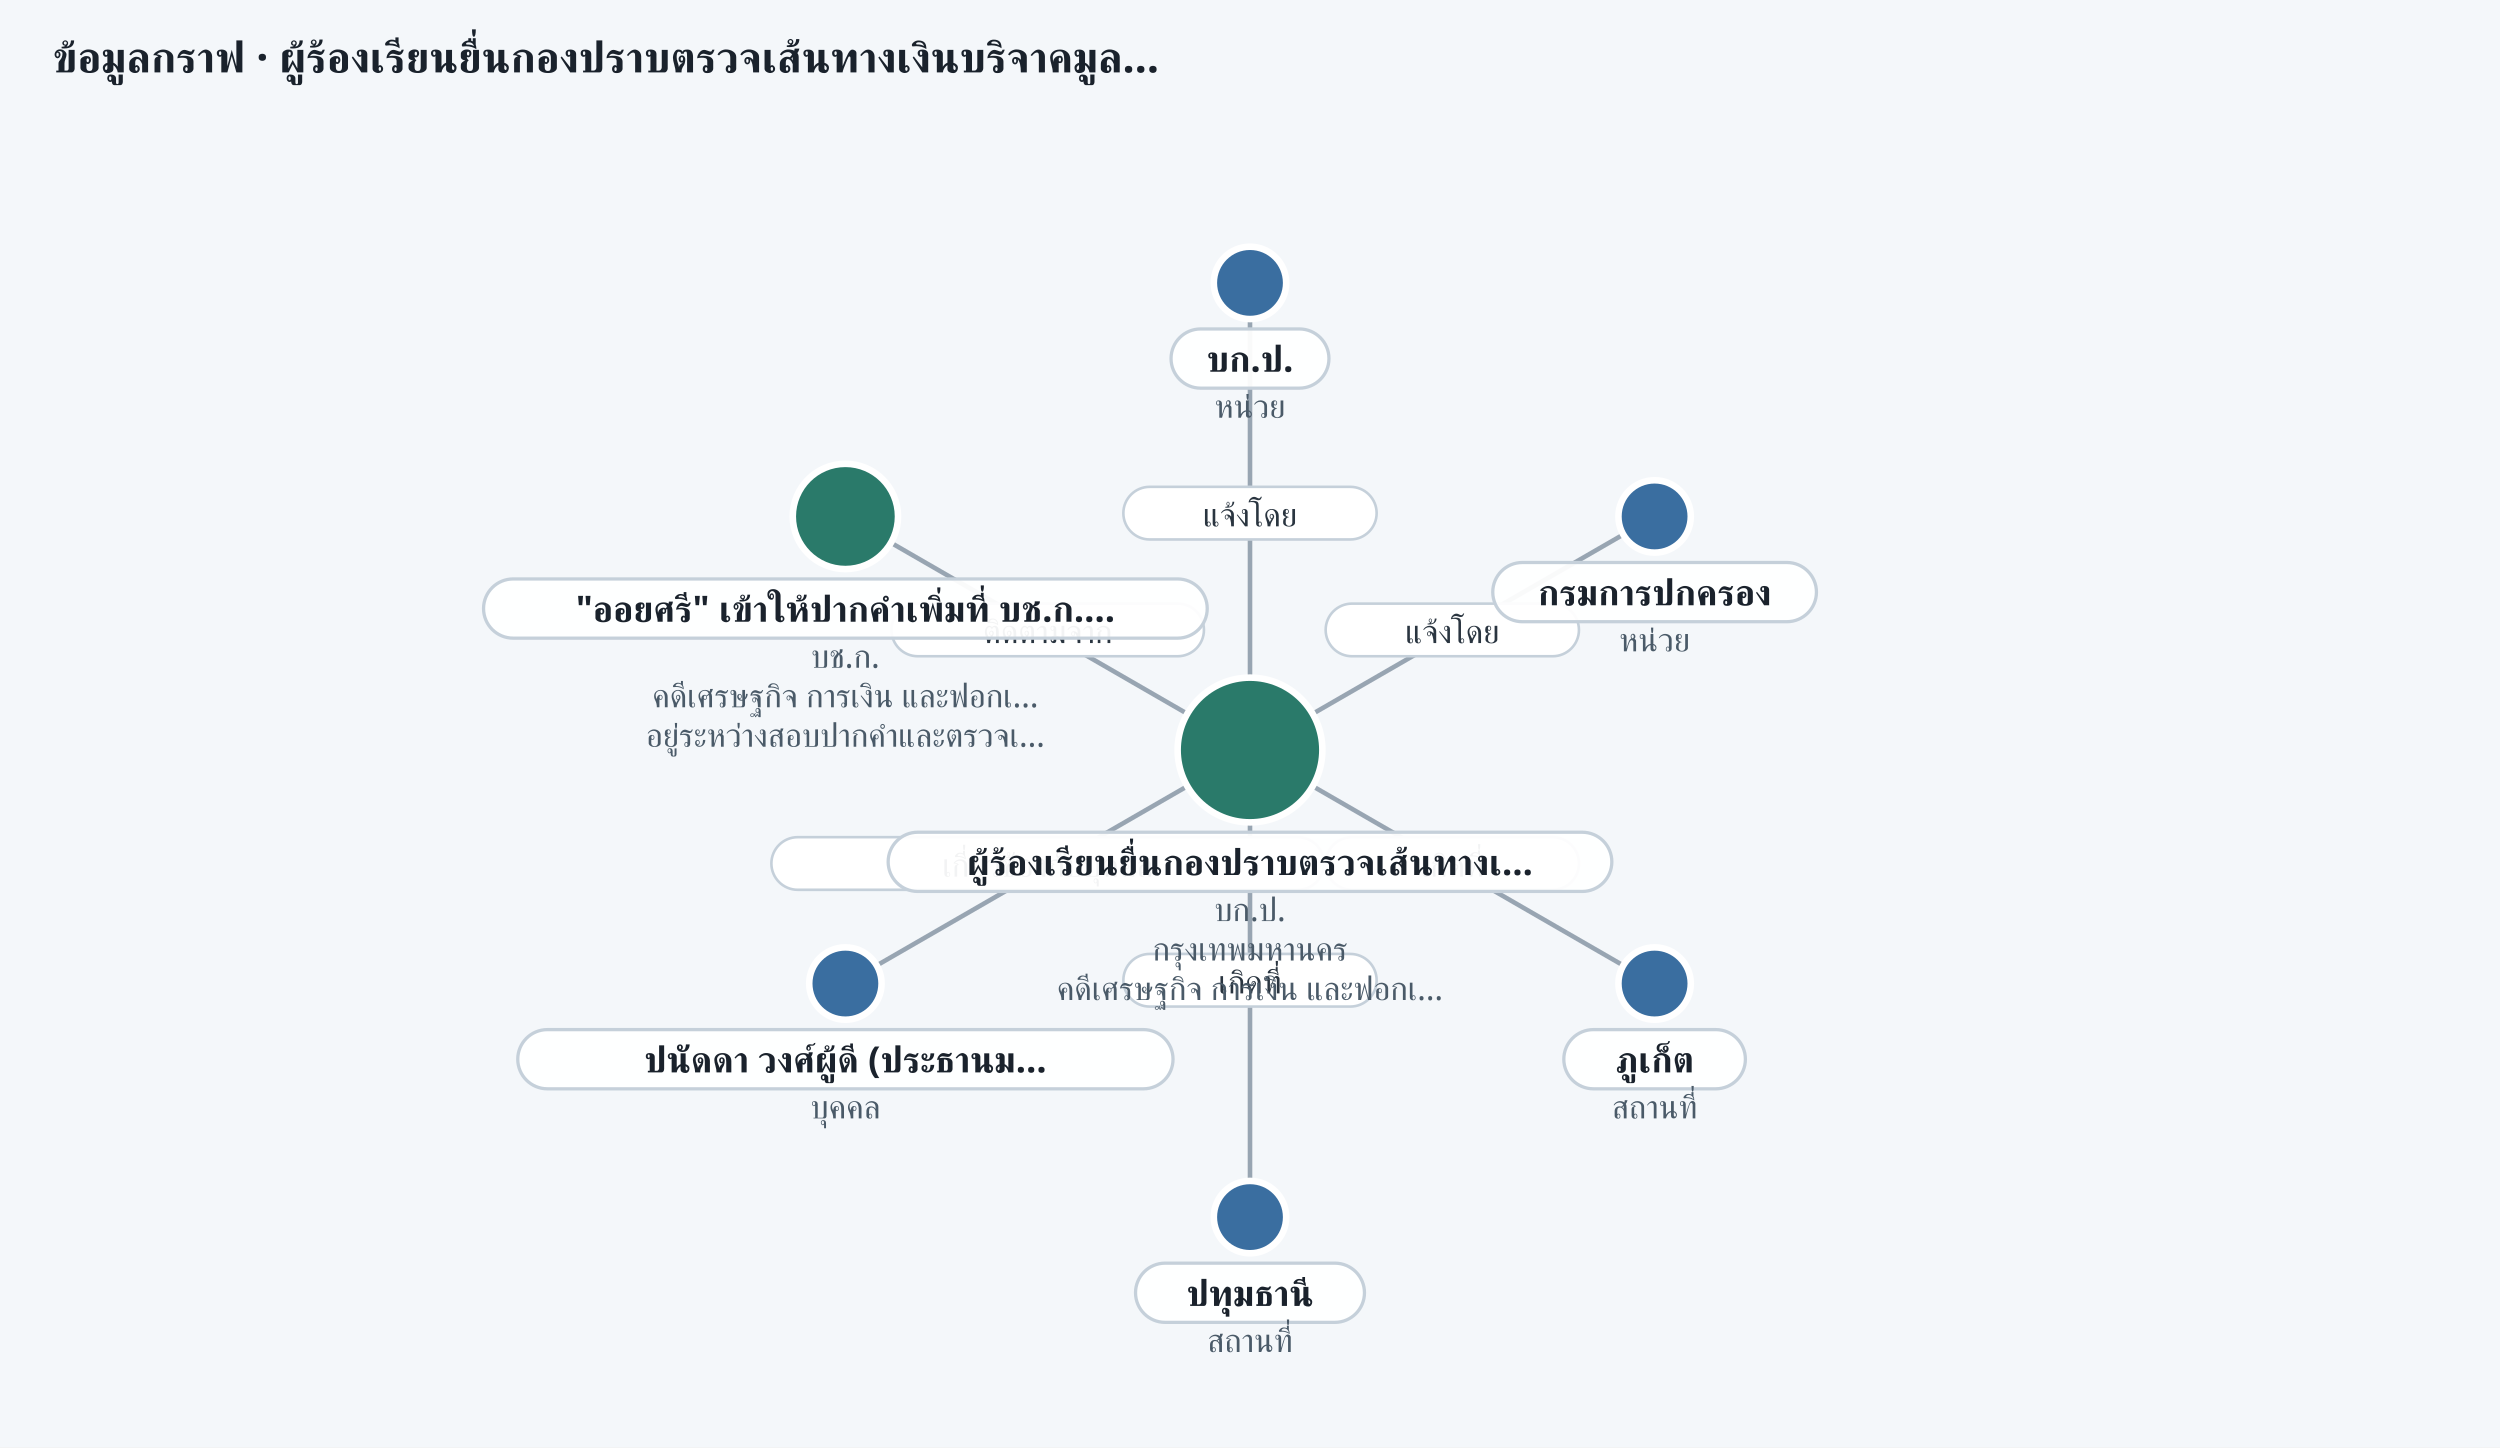
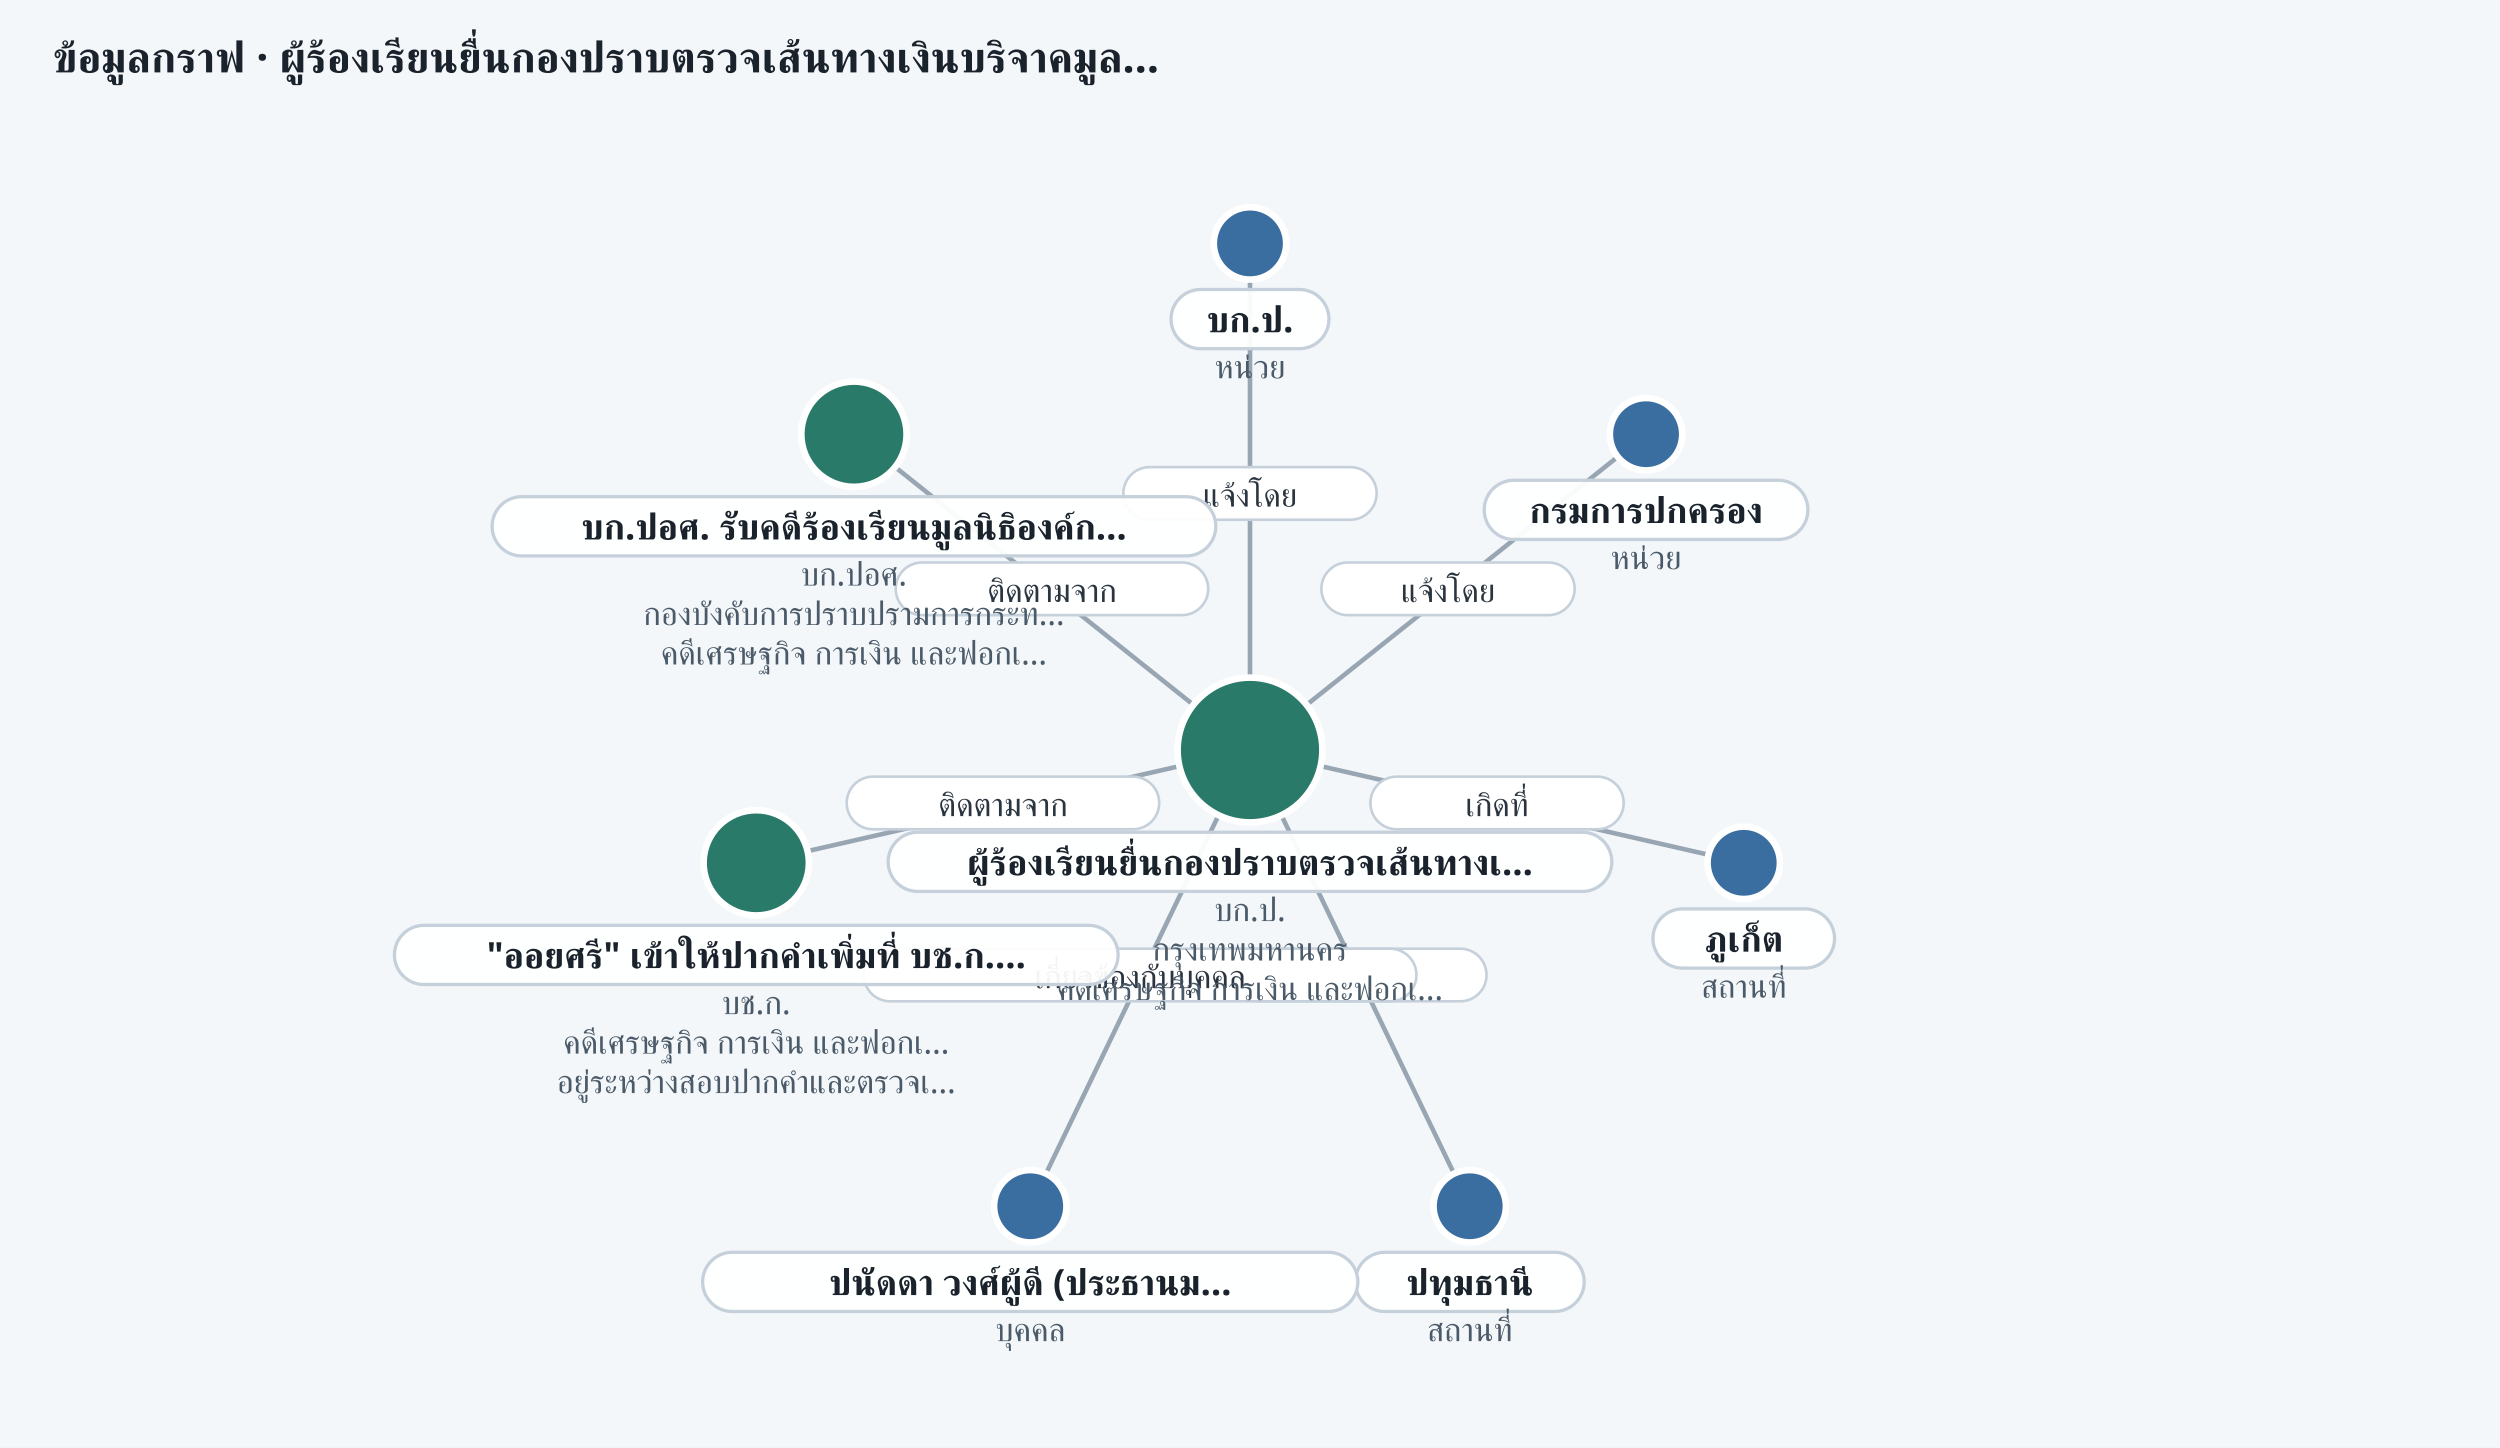
<svg xmlns="http://www.w3.org/2000/svg" width="760" height="440" viewBox="0 0 760 440" role="img" aria-label="ego graph 20261031-econ-01">
  <rect width="100%" height="100%" fill="#f4f7fa" />
  <text x="16" y="22" font-size="13" font-weight="700" fill="#1a222c" font-family="Sarabun, Anuphan, sans-serif">ข้อมูลกราฟ · ผู้ร้องเรียนยื่นกองปราบตรวจเส้นทางเงินบริจาคมูล…</text>
-   <line x1="380.0" y1="228.0" x2="380.0" y2="86.0" stroke="#7a8a9a" stroke-width="1.4" opacity="0.75" />
-   <rect x="341.5" y="148.0" width="77.0" height="16" rx="8" fill="#fff" stroke="#c5d0da" stroke-width="0.8" />
-   <text x="380.0" y="160.0" text-anchor="middle" font-size="10" fill="#2a3540" font-family="Sarabun, Anuphan, sans-serif">แจ้งโดย</text>
-   <line x1="380.0" y1="228.0" x2="503.0" y2="157.0" stroke="#7a8a9a" stroke-width="1.4" opacity="0.75" />
-   <rect x="403.0" y="183.5" width="77.0" height="16" rx="8" fill="#fff" stroke="#c5d0da" stroke-width="0.8" />
-   <text x="441.5" y="195.5" text-anchor="middle" font-size="10" fill="#2a3540" font-family="Sarabun, Anuphan, sans-serif">แจ้งโดย</text>
-   <line x1="380.0" y1="228.0" x2="503.0" y2="299.0" stroke="#7a8a9a" stroke-width="1.4" opacity="0.75" />
-   <rect x="403.0" y="254.5" width="77.0" height="16" rx="8" fill="#fff" stroke="#c5d0da" stroke-width="0.8" />
-   <text x="441.5" y="266.5" text-anchor="middle" font-size="10" fill="#2a3540" font-family="Sarabun, Anuphan, sans-serif">เกิดที่</text>
-   <line x1="380.0" y1="228.0" x2="380.0" y2="370.0" stroke="#7a8a9a" stroke-width="1.4" opacity="0.75" />
-   <rect x="341.5" y="290.0" width="77.0" height="16" rx="8" fill="#fff" stroke="#c5d0da" stroke-width="0.8" />
-   <text x="380.0" y="302.0" text-anchor="middle" font-size="10" fill="#2a3540" font-family="Sarabun, Anuphan, sans-serif">เกิดที่</text>
-   <line x1="380.0" y1="228.0" x2="257.0" y2="299.0" stroke="#7a8a9a" stroke-width="1.4" opacity="0.75" />
-   <rect x="234.5" y="254.5" width="168.0" height="16" rx="8" fill="#fff" stroke="#c5d0da" stroke-width="0.8" />
-   <text x="318.5" y="266.5" text-anchor="middle" font-size="10" fill="#2a3540" font-family="Sarabun, Anuphan, sans-serif">เกี่ยวข้องกับบุคคล</text>
-   <line x1="257.0" y1="157.0" x2="380.0" y2="228.0" stroke="#7a8a9a" stroke-width="1.4" opacity="0.75" />
-   <rect x="271.0" y="183.5" width="95.0" height="16" rx="8" fill="#fff" stroke="#c5d0da" stroke-width="0.8" />
-   <text x="318.5" y="195.5" text-anchor="middle" font-size="10" fill="#2a3540" font-family="Sarabun, Anuphan, sans-serif">ติดตามจาก</text>
+   <line x1="380.0" y1="228.0" x2="380.0" y2="74.0" stroke="#7a8a9a" stroke-width="1.4" opacity="0.75" />
+   <rect x="341.5" y="142.0" width="77.0" height="16" rx="8" fill="#fff" stroke="#c5d0da" stroke-width="0.8" />
+   <text x="380.0" y="154.0" text-anchor="middle" font-size="10" fill="#2a3540" font-family="Sarabun, Anuphan, sans-serif">แจ้งโดย</text>
+   <line x1="380.0" y1="228.0" x2="500.4" y2="132.0" stroke="#7a8a9a" stroke-width="1.4" opacity="0.75" />
+   <rect x="401.7" y="171.0" width="77.0" height="16" rx="8" fill="#fff" stroke="#c5d0da" stroke-width="0.8" />
+   <text x="440.2" y="183.0" text-anchor="middle" font-size="10" fill="#2a3540" font-family="Sarabun, Anuphan, sans-serif">แจ้งโดย</text>
+   <line x1="380.0" y1="228.0" x2="530.1" y2="262.3" stroke="#7a8a9a" stroke-width="1.4" opacity="0.75" />
+   <rect x="416.6" y="236.1" width="77.0" height="16" rx="8" fill="#fff" stroke="#c5d0da" stroke-width="0.8" />
+   <text x="455.1" y="248.1" text-anchor="middle" font-size="10" fill="#2a3540" font-family="Sarabun, Anuphan, sans-serif">เกิดที่</text>
+   <line x1="380.0" y1="228.0" x2="446.8" y2="366.7" stroke="#7a8a9a" stroke-width="1.4" opacity="0.75" />
+   <rect x="374.9" y="288.4" width="77.0" height="16" rx="8" fill="#fff" stroke="#c5d0da" stroke-width="0.8" />
+   <text x="413.4" y="300.4" text-anchor="middle" font-size="10" fill="#2a3540" font-family="Sarabun, Anuphan, sans-serif">เกิดที่</text>
+   <line x1="380.0" y1="228.0" x2="313.2" y2="366.7" stroke="#7a8a9a" stroke-width="1.4" opacity="0.75" />
+   <rect x="262.6" y="288.4" width="168.0" height="16" rx="8" fill="#fff" stroke="#c5d0da" stroke-width="0.8" />
+   <text x="346.6" y="300.4" text-anchor="middle" font-size="10" fill="#2a3540" font-family="Sarabun, Anuphan, sans-serif">เกี่ยวข้องกับบุคคล</text>
+   <line x1="229.9" y1="262.3" x2="380.0" y2="228.0" stroke="#7a8a9a" stroke-width="1.4" opacity="0.75" />
+   <rect x="257.4" y="236.1" width="95.0" height="16" rx="8" fill="#fff" stroke="#c5d0da" stroke-width="0.8" />
+   <text x="304.9" y="248.1" text-anchor="middle" font-size="10" fill="#2a3540" font-family="Sarabun, Anuphan, sans-serif">ติดตามจาก</text>
+   <line x1="259.6" y1="132.0" x2="380.0" y2="228.0" stroke="#7a8a9a" stroke-width="1.4" opacity="0.75" />
+   <rect x="272.3" y="171.0" width="95.0" height="16" rx="8" fill="#fff" stroke="#c5d0da" stroke-width="0.8" />
+   <text x="319.8" y="183.0" text-anchor="middle" font-size="10" fill="#2a3540" font-family="Sarabun, Anuphan, sans-serif">ติดตามจาก</text>
  <circle cx="380.0" cy="228.0" r="22" fill="#2a7a6a" stroke="#fff" stroke-width="2" />
  <rect x="270.0" y="253.0" width="220.0" height="18" rx="9" fill="rgba(255,255,255,0.94)" stroke="#c5d0da" />
  <text x="380.0" y="266.0" text-anchor="middle" font-size="11" font-weight="600" fill="#1a222c" font-family="Sarabun, Anuphan, sans-serif">ผู้ร้องเรียนยื่นกองปราบตรวจเส้นทางเ…</text>
  <text x="380.0" y="280.0" text-anchor="middle" font-size="10" fill="#4a5a68" font-family="Sarabun, Anuphan, sans-serif">บก.ป.</text>
  <text x="380.0" y="292.0" text-anchor="middle" font-size="10" fill="#4a5a68" font-family="Sarabun, Anuphan, sans-serif">กรุงเทพมหานคร</text>
  <text x="380.0" y="304.0" text-anchor="middle" font-size="10" fill="#4a5a68" font-family="Sarabun, Anuphan, sans-serif">คดีเศรษฐกิจ การเงิน และฟอกเ…</text>
-   <circle cx="380.0" cy="86.0" r="11" fill="#3a6ea0" stroke="#fff" stroke-width="2" />
-   <rect x="356.0" y="100.0" width="48.0" height="18" rx="9" fill="rgba(255,255,255,0.94)" stroke="#c5d0da" />
-   <text x="380.0" y="113.0" text-anchor="middle" font-size="11" font-weight="600" fill="#1a222c" font-family="Sarabun, Anuphan, sans-serif">บก.ป.</text>
-   <text x="380.0" y="127.0" text-anchor="middle" font-size="10" fill="#4a5a68" font-family="Sarabun, Anuphan, sans-serif">หน่วย</text>
-   <circle cx="503.0" cy="157.0" r="11" fill="#3a6ea0" stroke="#fff" stroke-width="2" />
-   <rect x="453.8" y="171.0" width="98.4" height="18" rx="9" fill="rgba(255,255,255,0.94)" stroke="#c5d0da" />
-   <text x="503.0" y="184.0" text-anchor="middle" font-size="11" font-weight="600" fill="#1a222c" font-family="Sarabun, Anuphan, sans-serif">กรมการปกครอง</text>
-   <text x="503.0" y="198.0" text-anchor="middle" font-size="10" fill="#4a5a68" font-family="Sarabun, Anuphan, sans-serif">หน่วย</text>
-   <circle cx="503.0" cy="299.0" r="11" fill="#3a6ea0" stroke="#fff" stroke-width="2" />
-   <rect x="475.4" y="313.0" width="55.2" height="18" rx="9" fill="rgba(255,255,255,0.94)" stroke="#c5d0da" />
-   <text x="503.0" y="326.0" text-anchor="middle" font-size="11" font-weight="600" fill="#1a222c" font-family="Sarabun, Anuphan, sans-serif">ภูเก็ต</text>
-   <text x="503.0" y="340.0" text-anchor="middle" font-size="10" fill="#4a5a68" font-family="Sarabun, Anuphan, sans-serif">สถานที่</text>
-   <circle cx="380.0" cy="370.0" r="11" fill="#3a6ea0" stroke="#fff" stroke-width="2" />
-   <rect x="345.2" y="384.0" width="69.6" height="18" rx="9" fill="rgba(255,255,255,0.94)" stroke="#c5d0da" />
-   <text x="380.0" y="397.0" text-anchor="middle" font-size="11" font-weight="600" fill="#1a222c" font-family="Sarabun, Anuphan, sans-serif">ปทุมธานี</text>
-   <text x="380.0" y="411.0" text-anchor="middle" font-size="10" fill="#4a5a68" font-family="Sarabun, Anuphan, sans-serif">สถานที่</text>
-   <circle cx="257.0" cy="299.0" r="11" fill="#3a6ea0" stroke="#fff" stroke-width="2" />
-   <rect x="157.4" y="313.0" width="199.2" height="18" rx="9" fill="rgba(255,255,255,0.94)" stroke="#c5d0da" />
-   <text x="257.0" y="326.0" text-anchor="middle" font-size="11" font-weight="600" fill="#1a222c" font-family="Sarabun, Anuphan, sans-serif">ปนัดดา วงศ์ผู้ดี (ประธานม…</text>
-   <text x="257.0" y="340.0" text-anchor="middle" font-size="10" fill="#4a5a68" font-family="Sarabun, Anuphan, sans-serif">บุคคล</text>
-   <circle cx="257.0" cy="157.0" r="16" fill="#2a7a6a" stroke="#fff" stroke-width="2" />
-   <rect x="147.0" y="176.0" width="220.0" height="18" rx="9" fill="rgba(255,255,255,0.94)" stroke="#c5d0da" />
-   <text x="257.0" y="189.0" text-anchor="middle" font-size="11" font-weight="600" fill="#1a222c" font-family="Sarabun, Anuphan, sans-serif">"ออยศรี" เข้าให้ปากคำเพิ่มที่ บช.ก.…</text>
-   <text x="257.0" y="203.0" text-anchor="middle" font-size="10" fill="#4a5a68" font-family="Sarabun, Anuphan, sans-serif">บช.ก.</text>
-   <text x="257.0" y="215.0" text-anchor="middle" font-size="10" fill="#4a5a68" font-family="Sarabun, Anuphan, sans-serif">คดีเศรษฐกิจ การเงิน และฟอกเ…</text>
-   <text x="257.0" y="227.0" text-anchor="middle" font-size="10" fill="#4a5a68" font-family="Sarabun, Anuphan, sans-serif">อยู่ระหว่างสอบปากคำและตรวจเ…</text>
+   <circle cx="380.0" cy="74.0" r="11" fill="#3a6ea0" stroke="#fff" stroke-width="2" />
+   <rect x="356.0" y="88.0" width="48.0" height="18" rx="9" fill="rgba(255,255,255,0.94)" stroke="#c5d0da" />
+   <text x="380.0" y="101.0" text-anchor="middle" font-size="11" font-weight="600" fill="#1a222c" font-family="Sarabun, Anuphan, sans-serif">บก.ป.</text>
+   <text x="380.0" y="115.0" text-anchor="middle" font-size="10" fill="#4a5a68" font-family="Sarabun, Anuphan, sans-serif">หน่วย</text>
+   <circle cx="500.4" cy="132.0" r="11" fill="#3a6ea0" stroke="#fff" stroke-width="2" />
+   <rect x="451.2" y="146.0" width="98.4" height="18" rx="9" fill="rgba(255,255,255,0.94)" stroke="#c5d0da" />
+   <text x="500.4" y="159.0" text-anchor="middle" font-size="11" font-weight="600" fill="#1a222c" font-family="Sarabun, Anuphan, sans-serif">กรมการปกครอง</text>
+   <text x="500.4" y="173.0" text-anchor="middle" font-size="10" fill="#4a5a68" font-family="Sarabun, Anuphan, sans-serif">หน่วย</text>
+   <circle cx="530.1" cy="262.3" r="11" fill="#3a6ea0" stroke="#fff" stroke-width="2" />
+   <rect x="502.5" y="276.3" width="55.2" height="18" rx="9" fill="rgba(255,255,255,0.94)" stroke="#c5d0da" />
+   <text x="530.1" y="289.3" text-anchor="middle" font-size="11" font-weight="600" fill="#1a222c" font-family="Sarabun, Anuphan, sans-serif">ภูเก็ต</text>
+   <text x="530.1" y="303.3" text-anchor="middle" font-size="10" fill="#4a5a68" font-family="Sarabun, Anuphan, sans-serif">สถานที่</text>
+   <circle cx="446.8" cy="366.7" r="11" fill="#3a6ea0" stroke="#fff" stroke-width="2" />
+   <rect x="412.0" y="380.7" width="69.6" height="18" rx="9" fill="rgba(255,255,255,0.94)" stroke="#c5d0da" />
+   <text x="446.8" y="393.7" text-anchor="middle" font-size="11" font-weight="600" fill="#1a222c" font-family="Sarabun, Anuphan, sans-serif">ปทุมธานี</text>
+   <text x="446.8" y="407.7" text-anchor="middle" font-size="10" fill="#4a5a68" font-family="Sarabun, Anuphan, sans-serif">สถานที่</text>
+   <circle cx="313.2" cy="366.7" r="11" fill="#3a6ea0" stroke="#fff" stroke-width="2" />
+   <rect x="213.6" y="380.7" width="199.2" height="18" rx="9" fill="rgba(255,255,255,0.94)" stroke="#c5d0da" />
+   <text x="313.2" y="393.7" text-anchor="middle" font-size="11" font-weight="600" fill="#1a222c" font-family="Sarabun, Anuphan, sans-serif">ปนัดดา วงศ์ผู้ดี (ประธานม…</text>
+   <text x="313.2" y="407.7" text-anchor="middle" font-size="10" fill="#4a5a68" font-family="Sarabun, Anuphan, sans-serif">บุคคล</text>
+   <circle cx="229.9" cy="262.3" r="16" fill="#2a7a6a" stroke="#fff" stroke-width="2" />
+   <rect x="119.9" y="281.3" width="220.0" height="18" rx="9" fill="rgba(255,255,255,0.94)" stroke="#c5d0da" />
+   <text x="229.9" y="294.3" text-anchor="middle" font-size="11" font-weight="600" fill="#1a222c" font-family="Sarabun, Anuphan, sans-serif">"ออยศรี" เข้าให้ปากคำเพิ่มที่ บช.ก.…</text>
+   <text x="229.9" y="308.3" text-anchor="middle" font-size="10" fill="#4a5a68" font-family="Sarabun, Anuphan, sans-serif">บช.ก.</text>
+   <text x="229.9" y="320.3" text-anchor="middle" font-size="10" fill="#4a5a68" font-family="Sarabun, Anuphan, sans-serif">คดีเศรษฐกิจ การเงิน และฟอกเ…</text>
+   <text x="229.9" y="332.3" text-anchor="middle" font-size="10" fill="#4a5a68" font-family="Sarabun, Anuphan, sans-serif">อยู่ระหว่างสอบปากคำและตรวจเ…</text>
+   <circle cx="259.6" cy="132.0" r="16" fill="#2a7a6a" stroke="#fff" stroke-width="2" />
+   <rect x="149.6" y="151.0" width="220.0" height="18" rx="9" fill="rgba(255,255,255,0.94)" stroke="#c5d0da" />
+   <text x="259.6" y="164.0" text-anchor="middle" font-size="11" font-weight="600" fill="#1a222c" font-family="Sarabun, Anuphan, sans-serif">บก.ปอศ. รับคดีร้องเรียนมูลนิธิองค์ก…</text>
+   <text x="259.6" y="178.0" text-anchor="middle" font-size="10" fill="#4a5a68" font-family="Sarabun, Anuphan, sans-serif">บก.ปอศ.</text>
+   <text x="259.6" y="190.0" text-anchor="middle" font-size="10" fill="#4a5a68" font-family="Sarabun, Anuphan, sans-serif">กองบังคับการปราบปรามการกระท…</text>
+   <text x="259.6" y="202.0" text-anchor="middle" font-size="10" fill="#4a5a68" font-family="Sarabun, Anuphan, sans-serif">คดีเศรษฐกิจ การเงิน และฟอกเ…</text>
</svg>
